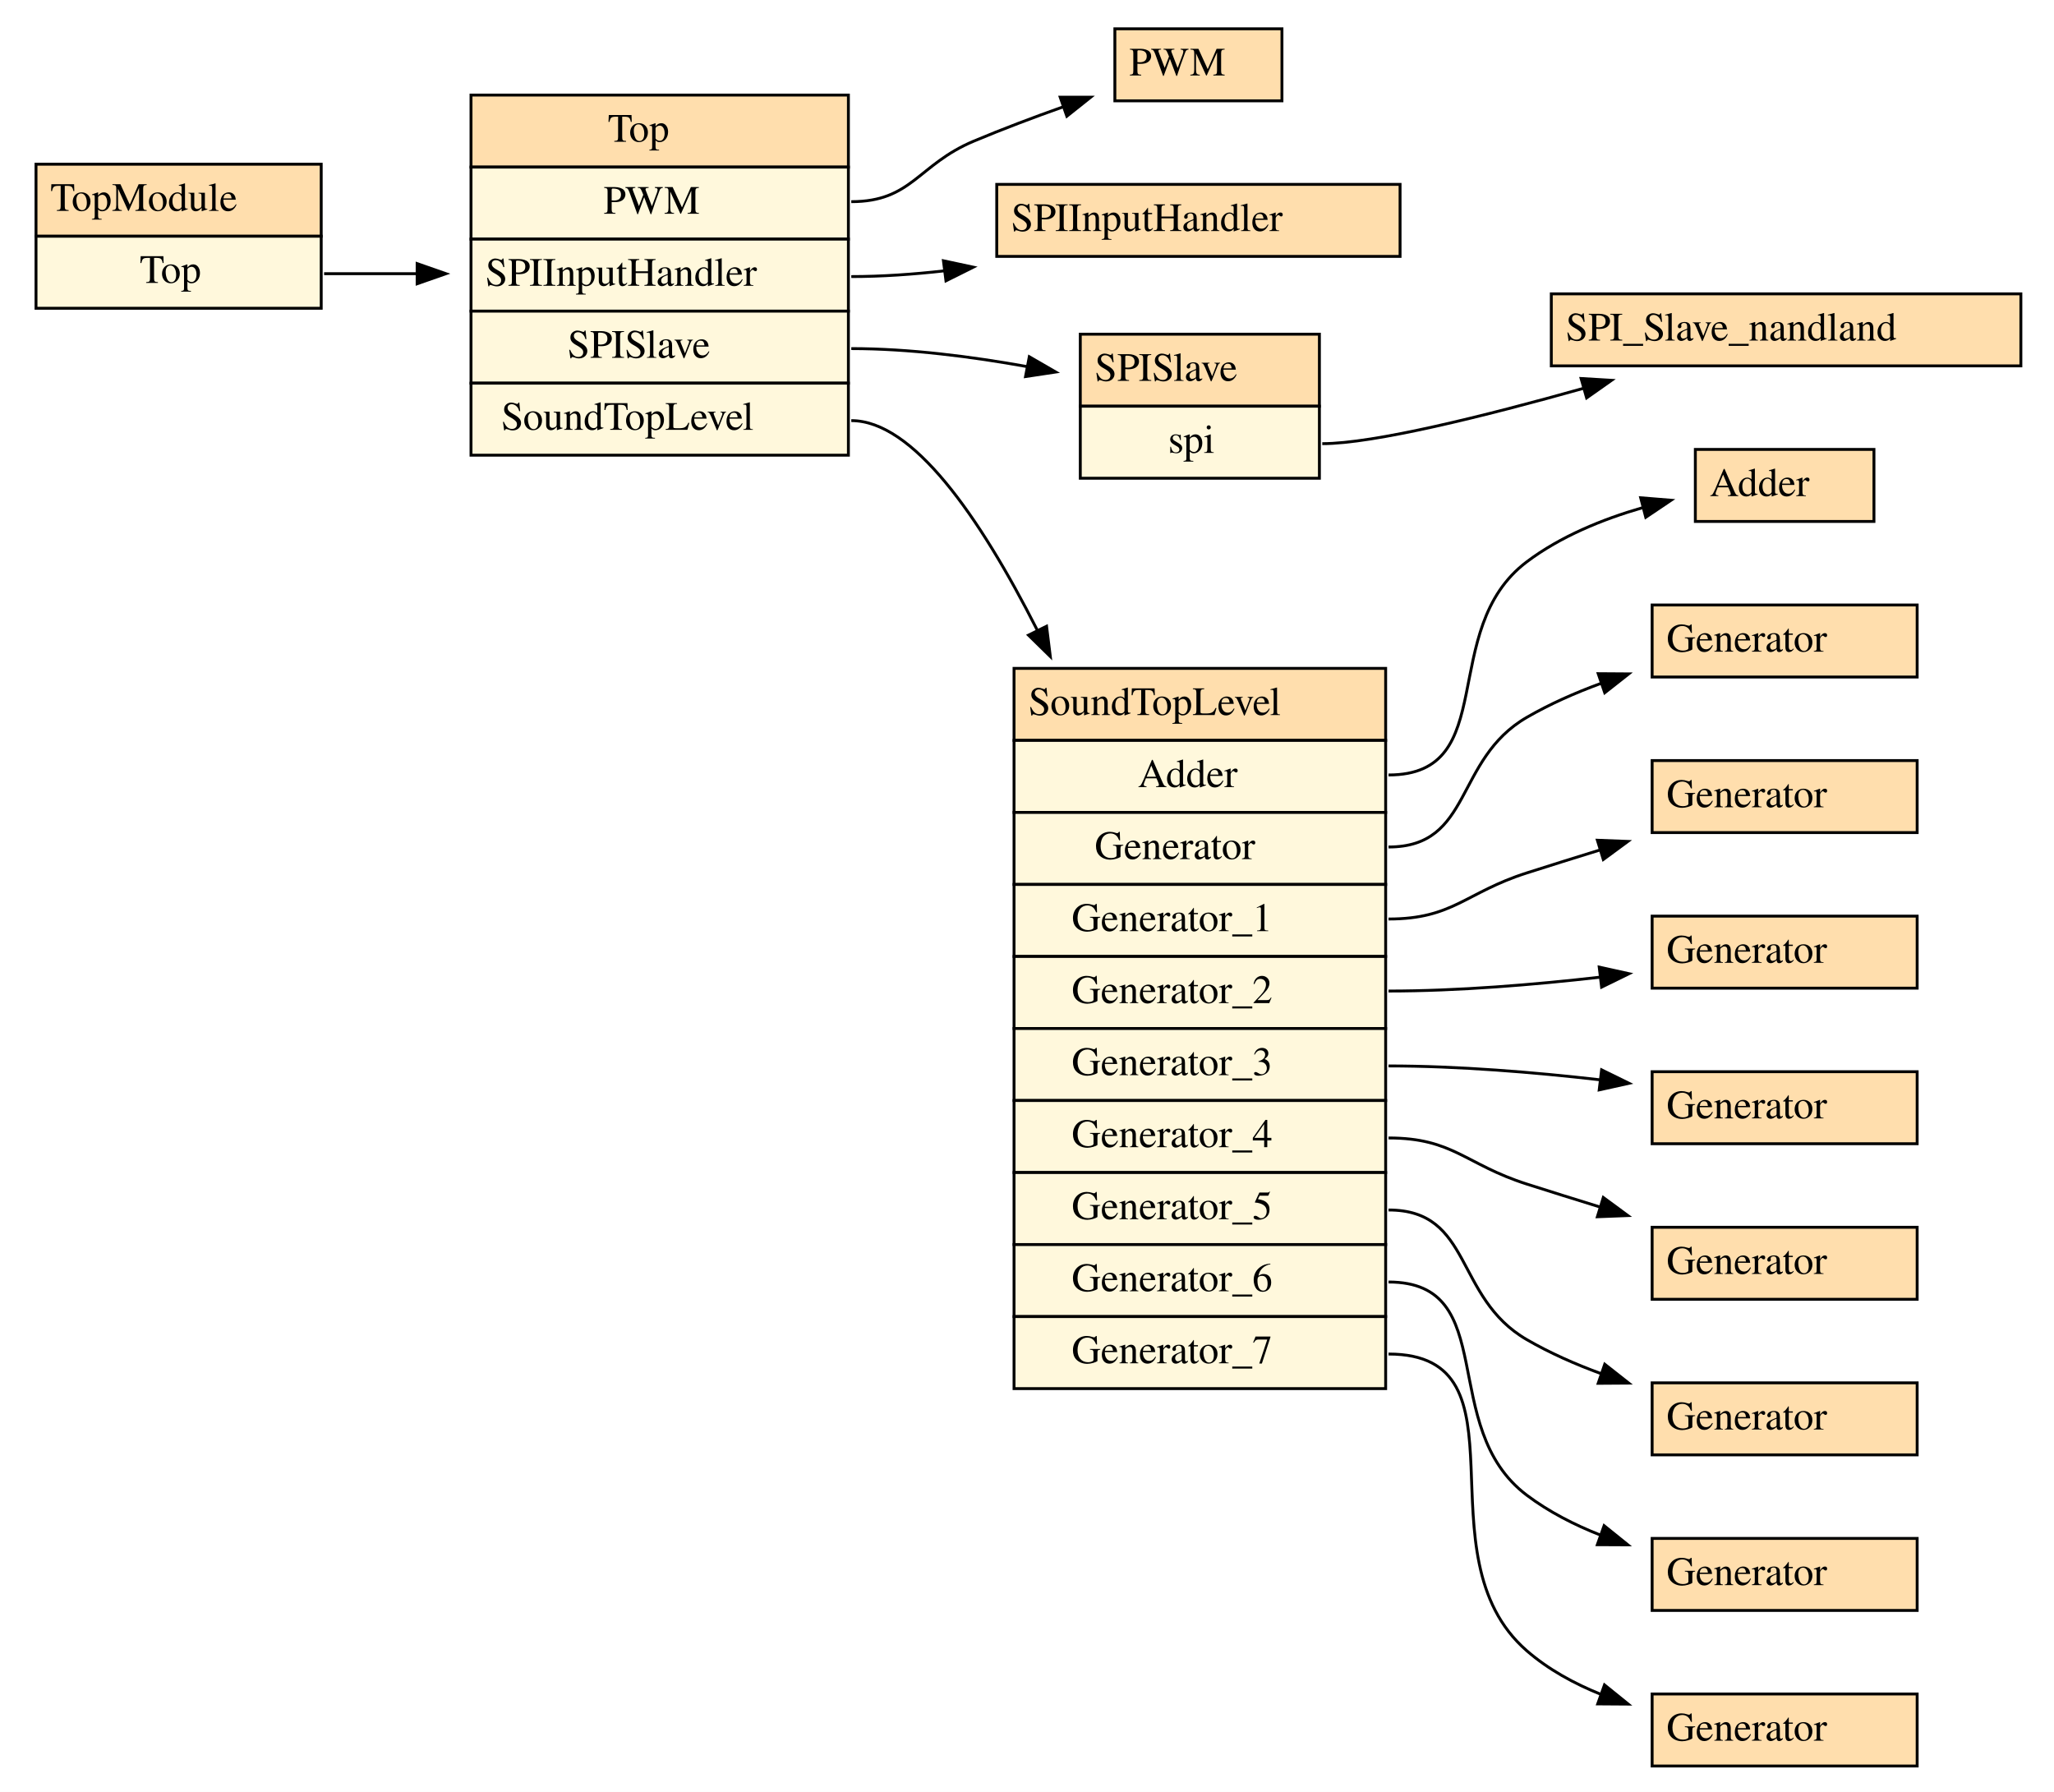
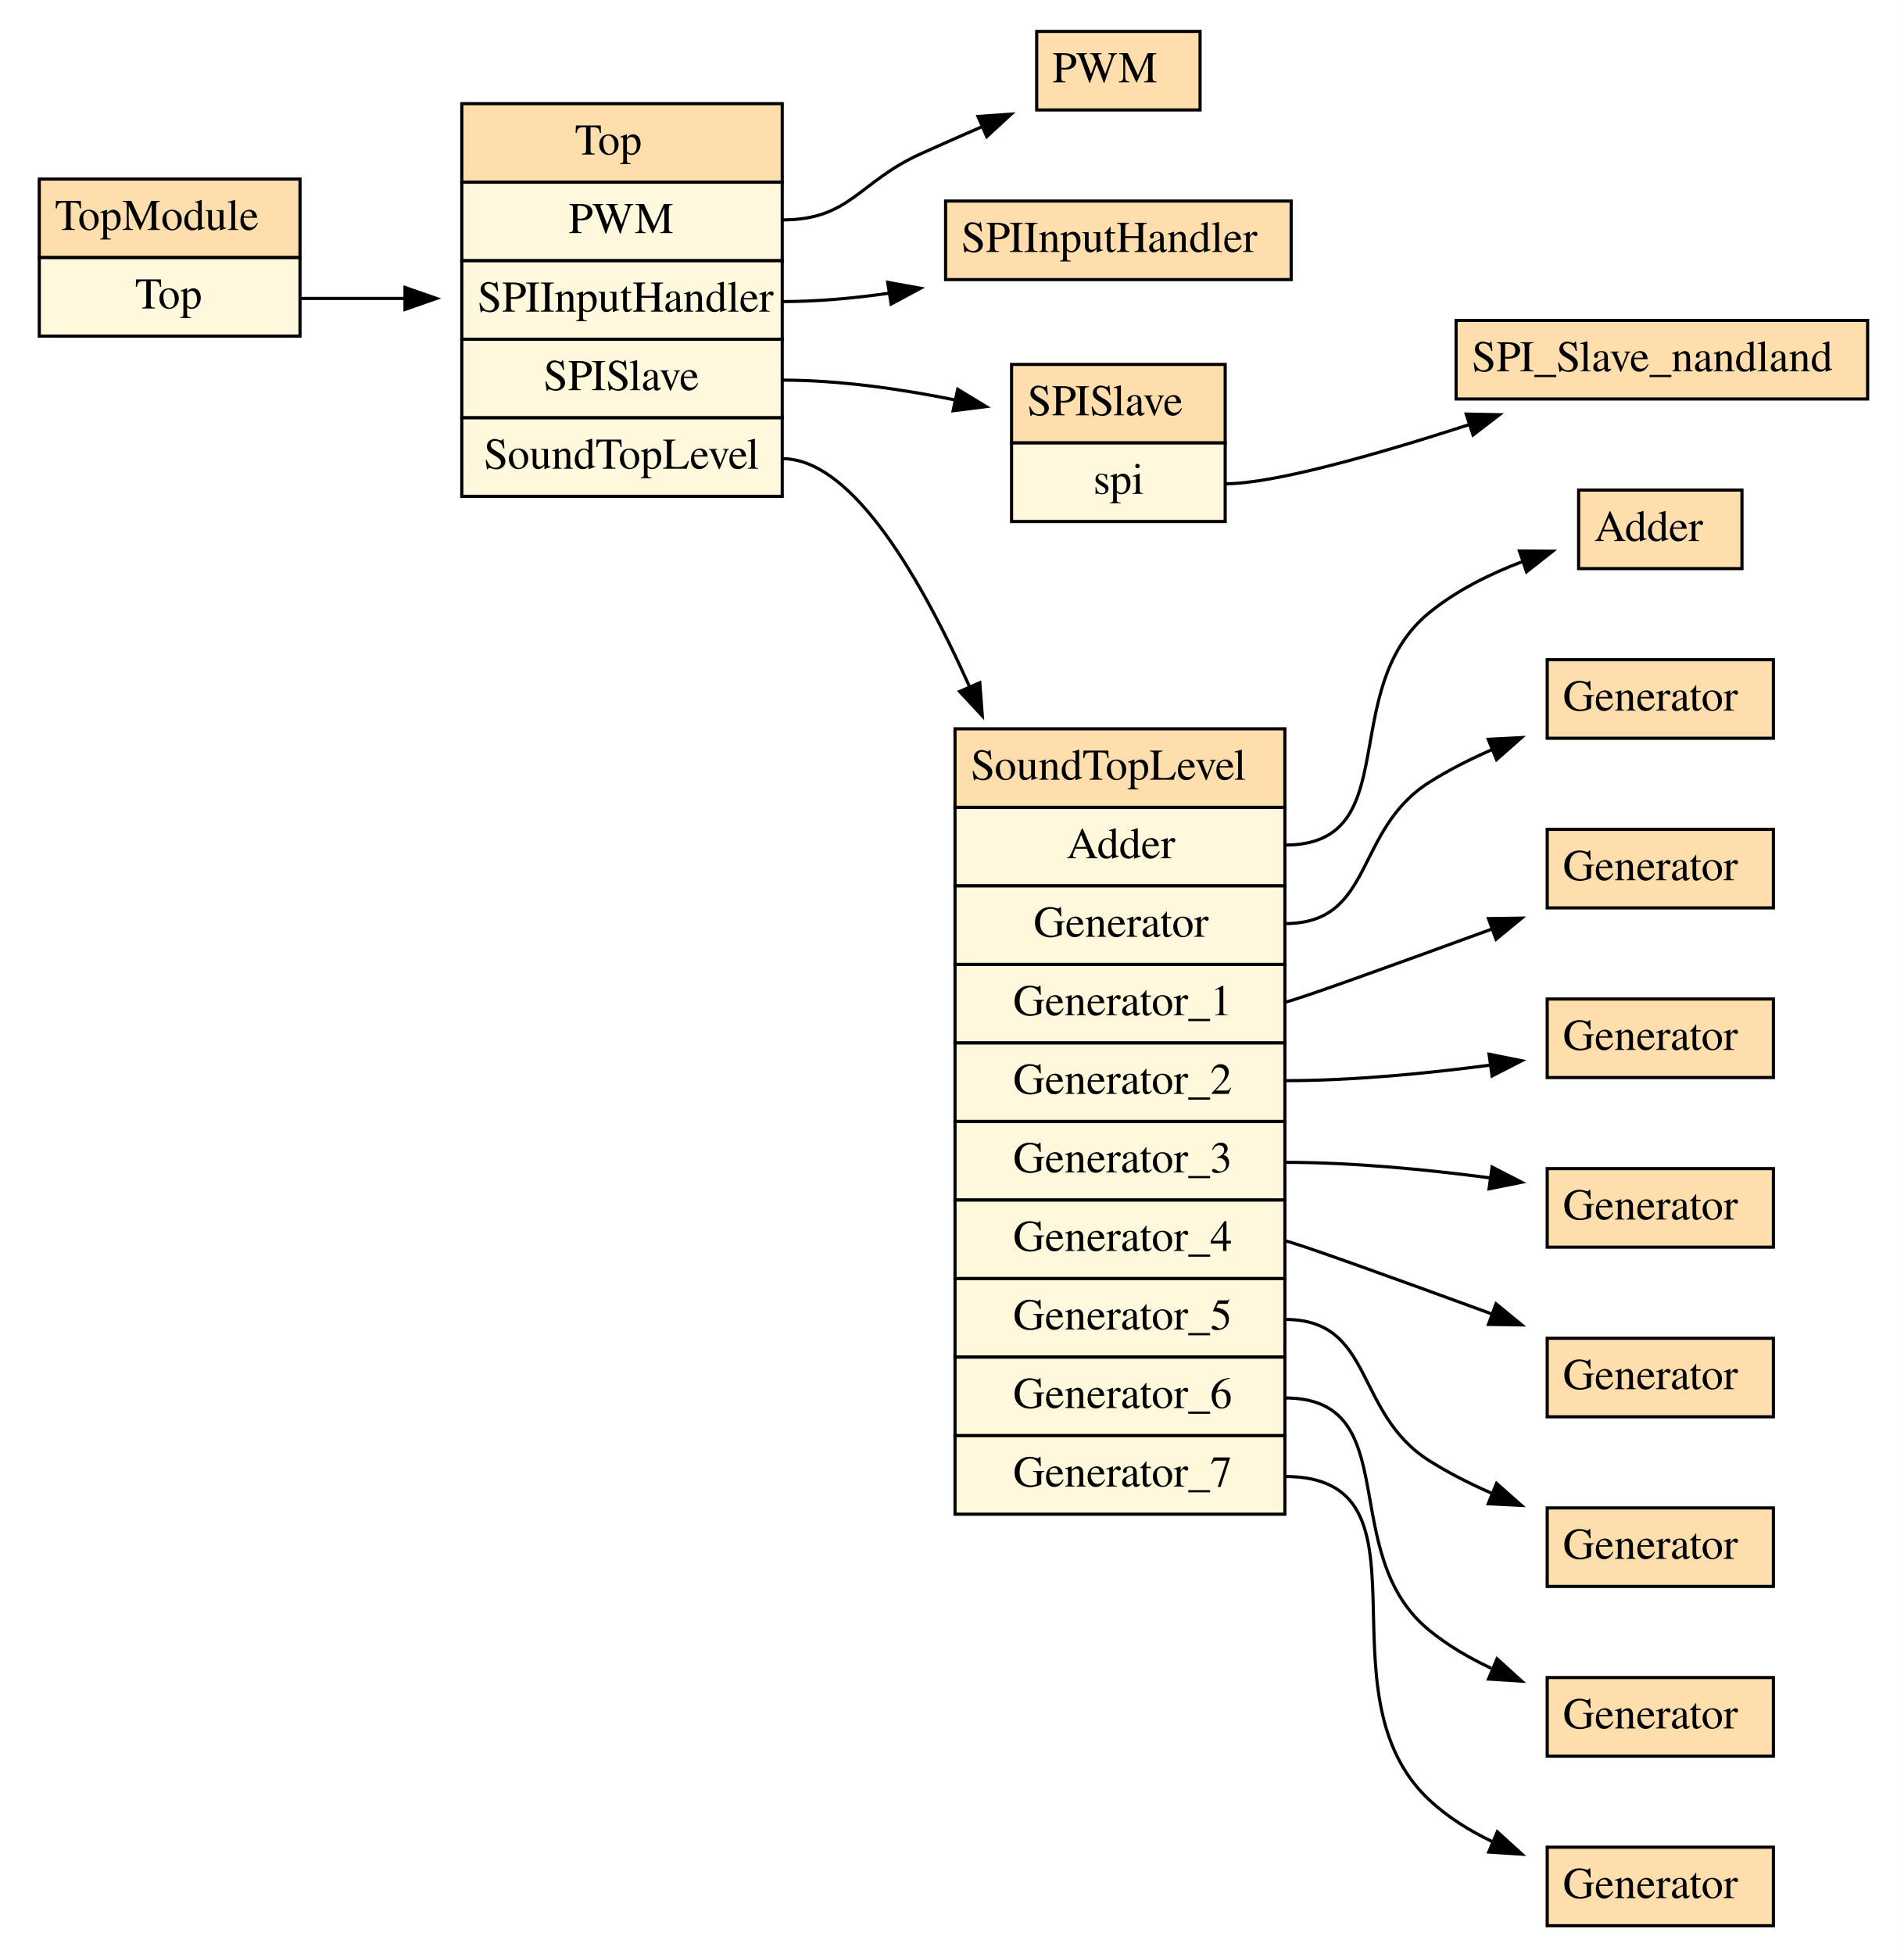
- <svg xmlns="http://www.w3.org/2000/svg" xmlns:xlink="http://www.w3.org/1999/xlink" width="713pt" height="622pt" viewBox="0.00 0.00 713.00 622.00">
+ <svg xmlns="http://www.w3.org/2000/svg" xmlns:xlink="http://www.w3.org/1999/xlink" width="606pt" height="622pt" viewBox="0.00 0.00 606.00 622.00">
  <g id="graph0" class="graph" transform="scale(1 1) rotate(0) translate(4 618)">
-     <polygon fill="white" stroke="transparent" points="-4,4 -4,-618 709,-618 709,4 -4,4" />
+     <polygon fill="#ffffff" stroke="transparent" points="-4,4 -4,-618 602,-618 602,4 -4,4" />
    <g id="node1" class="node">
      <g id="a_node1">
        <a xlink:href="TopModule.dot.svg" xlink:title="&lt;TABLE&gt;">
-           <polygon fill="#ffdead" stroke="transparent" points="8.5,-536 8.5,-561 107.5,-561 107.5,-536 8.5,-536" />
-           <polygon fill="none" stroke="black" points="8.5,-536 8.5,-561 107.5,-561 107.5,-536 8.5,-536" />
-           <text text-anchor="start" x="13.5" y="-544.8" font-family="Times,serif" font-size="14.00"> TopModule </text>
-           <polygon fill="#fff8dc" stroke="transparent" points="8.5,-511 8.5,-536 107.5,-536 107.5,-511 8.5,-511" />
-           <polygon fill="none" stroke="black" points="8.5,-511 8.5,-536 107.5,-536 107.5,-511 8.5,-511" />
-           <text text-anchor="start" x="44.5" y="-519.8" font-family="Times,serif" font-size="14.00">Top</text>
+           <polygon fill="#ffdead" stroke="transparent" points="8.5,-536 8.5,-561 91.5,-561 91.5,-536 8.5,-536" />
+           <polygon fill="none" stroke="#000000" points="8.5,-536 8.5,-561 91.5,-561 91.5,-536 8.5,-536" />
+           <text text-anchor="start" x="13.5" y="-544.8" font-family="Times,serif" font-size="14.00" fill="#000000"> TopModule </text>
+           <polygon fill="#fff8dc" stroke="transparent" points="8.5,-511 8.5,-536 91.5,-536 91.5,-511 8.5,-511" />
+           <polygon fill="none" stroke="#000000" points="8.5,-511 8.5,-536 91.5,-536 91.5,-511 8.5,-511" />
+           <text text-anchor="start" x="39" y="-519.8" font-family="Times,serif" font-size="14.00" fill="#000000">Top</text>
        </a>
      </g>
    </g>
    <g id="node2" class="node">
      <g id="a_node2">
        <a xlink:href="Top.dot.svg" xlink:title="&lt;TABLE&gt;">
-           <polygon fill="#ffdead" stroke="transparent" points="159.5,-560 159.5,-585 290.5,-585 290.5,-560 159.5,-560" />
-           <polygon fill="none" stroke="black" points="159.5,-560 159.5,-585 290.5,-585 290.5,-560 159.5,-560" />
-           <text text-anchor="start" x="207" y="-568.8" font-family="Times,serif" font-size="14.00"> Top </text>
-           <polygon fill="#fff8dc" stroke="transparent" points="159.5,-535 159.5,-560 290.5,-560 290.5,-535 159.5,-535" />
-           <polygon fill="none" stroke="black" points="159.5,-535 159.5,-560 290.5,-560 290.5,-535 159.5,-535" />
-           <text text-anchor="start" x="205.5" y="-543.8" font-family="Times,serif" font-size="14.00">PWM</text>
-           <polygon fill="#fff8dc" stroke="transparent" points="159.5,-510 159.5,-535 290.5,-535 290.5,-510 159.5,-510" />
-           <polygon fill="none" stroke="black" points="159.5,-510 159.5,-535 290.5,-535 290.5,-510 159.5,-510" />
-           <text text-anchor="start" x="164.5" y="-518.8" font-family="Times,serif" font-size="14.00">SPIInputHandler</text>
-           <polygon fill="#fff8dc" stroke="transparent" points="159.5,-485 159.5,-510 290.5,-510 290.5,-485 159.5,-485" />
-           <polygon fill="none" stroke="black" points="159.5,-485 159.5,-510 290.5,-510 290.5,-485 159.5,-485" />
-           <text text-anchor="start" x="193" y="-493.8" font-family="Times,serif" font-size="14.00">SPISlave</text>
-           <polygon fill="#fff8dc" stroke="transparent" points="159.5,-460 159.5,-485 290.5,-485 290.5,-460 159.5,-460" />
-           <polygon fill="none" stroke="black" points="159.5,-460 159.5,-485 290.5,-485 290.5,-460 159.5,-460" />
-           <text text-anchor="start" x="170" y="-468.8" font-family="Times,serif" font-size="14.00">SoundTopLevel</text>
+           <polygon fill="#ffdead" stroke="transparent" points="143,-560 143,-585 245,-585 245,-560 143,-560" />
+           <polygon fill="none" stroke="#000000" points="143,-560 143,-585 245,-585 245,-560 143,-560" />
+           <text text-anchor="start" x="179" y="-568.8" font-family="Times,serif" font-size="14.00" fill="#000000"> Top </text>
+           <polygon fill="#fff8dc" stroke="transparent" points="143,-535 143,-560 245,-560 245,-535 143,-535" />
+           <polygon fill="none" stroke="#000000" points="143,-535 143,-560 245,-560 245,-535 143,-535" />
+           <text text-anchor="start" x="177" y="-543.8" font-family="Times,serif" font-size="14.00" fill="#000000">PWM</text>
+           <polygon fill="#fff8dc" stroke="transparent" points="143,-510 143,-535 245,-535 245,-510 143,-510" />
+           <polygon fill="none" stroke="#000000" points="143,-510 143,-535 245,-535 245,-510 143,-510" />
+           <text text-anchor="start" x="148" y="-518.8" font-family="Times,serif" font-size="14.00" fill="#000000">SPIInputHandler</text>
+           <polygon fill="#fff8dc" stroke="transparent" points="143,-485 143,-510 245,-510 245,-485 143,-485" />
+           <polygon fill="none" stroke="#000000" points="143,-485 143,-510 245,-510 245,-485 143,-485" />
+           <text text-anchor="start" x="169" y="-493.8" font-family="Times,serif" font-size="14.00" fill="#000000">SPISlave</text>
+           <polygon fill="#fff8dc" stroke="transparent" points="143,-460 143,-485 245,-485 245,-460 143,-460" />
+           <polygon fill="none" stroke="#000000" points="143,-460 143,-485 245,-485 245,-460 143,-460" />
+           <text text-anchor="start" x="150" y="-468.8" font-family="Times,serif" font-size="14.00" fill="#000000">SoundTopLevel</text>
        </a>
      </g>
    </g>
    <g id="edge15" class="edge">
-       <path fill="none" stroke="black" d="M108.5,-523C118.86,-523 129.75,-523 140.53,-523" />
-       <polygon fill="black" stroke="black" points="140.8,-526.5 150.8,-523 140.8,-519.5 140.8,-526.5" />
+       <path fill="none" stroke="#000000" d="M91.5,-523C102.263,-523 113.662,-523 124.796,-523" />
+       <polygon fill="#000000" stroke="#000000" points="124.92,-526.5 134.92,-523 124.92,-519.5 124.92,-526.5" />
    </g>
    <g id="node3" class="node">
      <g id="a_node3">
        <a xlink:href="SPIInputHandler.dot.svg" xlink:title="&lt;TABLE&gt;">
-           <polygon fill="#ffdead" stroke="transparent" points="342,-529 342,-554 482,-554 482,-529 342,-529" />
-           <polygon fill="none" stroke="black" points="342,-529 342,-554 482,-554 482,-529 342,-529" />
-           <text text-anchor="start" x="347" y="-537.8" font-family="Times,serif" font-size="14.00"> SPIInputHandler </text>
+           <polygon fill="#ffdead" stroke="transparent" points="297,-529 297,-554 407,-554 407,-529 297,-529" />
+           <polygon fill="none" stroke="#000000" points="297,-529 297,-554 407,-554 407,-529 297,-529" />
+           <text text-anchor="start" x="302" y="-537.8" font-family="Times,serif" font-size="14.00" fill="#000000"> SPIInputHandler </text>
        </a>
      </g>
    </g>
    <g id="edge1" class="edge">
-       <path fill="none" stroke="black" d="M291.5,-522C302.05,-522 313.05,-522.77 323.92,-524" />
-       <polygon fill="black" stroke="black" points="323.49,-527.48 333.85,-525.26 324.37,-520.53 323.49,-527.48" />
+       <path fill="none" stroke="#000000" d="M245,-522C256.108,-522 267.757,-523.054 279.112,-524.679" />
+       <polygon fill="#000000" stroke="#000000" points="278.57,-528.137 288.994,-526.241 279.663,-521.223 278.57,-528.137" />
    </g>
    <g id="node4" class="node">
      <g id="a_node4">
        <a xlink:href="PWM.dot.svg" xlink:title="&lt;TABLE&gt;">
-           <polygon fill="#ffdead" stroke="transparent" points="383,-583 383,-608 441,-608 441,-583 383,-583" />
-           <polygon fill="none" stroke="black" points="383,-583 383,-608 441,-608 441,-583 383,-583" />
-           <text text-anchor="start" x="388" y="-591.8" font-family="Times,serif" font-size="14.00"> PWM </text>
+           <polygon fill="#ffdead" stroke="transparent" points="326,-583 326,-608 378,-608 378,-583 326,-583" />
+           <polygon fill="none" stroke="#000000" points="326,-583 326,-608 378,-608 378,-583 326,-583" />
+           <text text-anchor="start" x="331" y="-591.8" font-family="Times,serif" font-size="14.00" fill="#000000"> PWM </text>
        </a>
      </g>
    </g>
    <g id="edge2" class="edge">
-       <path fill="none" stroke="black" d="M291.5,-548C312.57,-548 314.58,-560.83 334,-569 343.9,-573.16 354.68,-577.23 364.96,-580.88" />
-       <polygon fill="black" stroke="black" points="364.02,-584.26 374.62,-584.26 366.33,-577.66 364.02,-584.26" />
+       <path fill="none" stroke="#000000" d="M245,-548C266.669,-548 269.26,-560.064 289,-569 295.264,-571.836 301.909,-574.767 308.446,-577.606" />
+       <polygon fill="#000000" stroke="#000000" points="307.318,-580.931 317.886,-581.677 310.09,-574.503 307.318,-580.931" />
    </g>
    <g id="node5" class="node">
      <g id="a_node5">
        <a xlink:href="SPISlave.dot.svg" xlink:title="&lt;TABLE&gt;">
-           <polygon fill="#ffdead" stroke="transparent" points="371,-477 371,-502 454,-502 454,-477 371,-477" />
-           <polygon fill="none" stroke="black" points="371,-477 371,-502 454,-502 454,-477 371,-477" />
-           <text text-anchor="start" x="376" y="-485.8" font-family="Times,serif" font-size="14.00"> SPISlave </text>
-           <polygon fill="#fff8dc" stroke="transparent" points="371,-452 371,-477 454,-477 454,-452 371,-452" />
-           <polygon fill="none" stroke="black" points="371,-452 371,-477 454,-477 454,-452 371,-452" />
-           <text text-anchor="start" x="401.5" y="-460.8" font-family="Times,serif" font-size="14.00">spi</text>
+           <polygon fill="#ffdead" stroke="transparent" points="318,-477 318,-502 386,-502 386,-477 318,-477" />
+           <polygon fill="none" stroke="#000000" points="318,-477 318,-502 386,-502 386,-477 318,-477" />
+           <text text-anchor="start" x="323" y="-485.8" font-family="Times,serif" font-size="14.00" fill="#000000"> SPISlave </text>
+           <polygon fill="#fff8dc" stroke="transparent" points="318,-452 318,-477 386,-477 386,-452 318,-452" />
+           <polygon fill="none" stroke="#000000" points="318,-452 318,-477 386,-477 386,-452 318,-452" />
+           <text text-anchor="start" x="344" y="-460.8" font-family="Times,serif" font-size="14.00" fill="#000000">spi</text>
        </a>
      </g>
    </g>
    <g id="edge4" class="edge">
-       <path fill="none" stroke="black" d="M291.5,-497C311.56,-497 333.26,-494.22 352.6,-490.74" />
-       <polygon fill="black" stroke="black" points="353.3,-494.17 362.47,-488.87 351.99,-487.29 353.3,-494.17" />
+       <path fill="none" stroke="#000000" d="M245,-497C263.088,-497 282.608,-494.204 299.961,-490.703" />
+       <polygon fill="#000000" stroke="#000000" points="300.854,-494.091 309.9,-488.576 299.389,-487.246 300.854,-494.091" />
    </g>
    <g id="node7" class="node">
      <g id="a_node7">
        <a xlink:href="SoundTopLevel.dot.svg" xlink:title="&lt;TABLE&gt;">
-           <polygon fill="#ffdead" stroke="transparent" points="348,-361 348,-386 477,-386 477,-361 348,-361" />
-           <polygon fill="none" stroke="black" points="348,-361 348,-386 477,-386 477,-361 348,-361" />
-           <text text-anchor="start" x="353" y="-369.8" font-family="Times,serif" font-size="14.00"> SoundTopLevel </text>
-           <polygon fill="#fff8dc" stroke="transparent" points="348,-336 348,-361 477,-361 477,-336 348,-336" />
-           <polygon fill="none" stroke="black" points="348,-336 348,-361 477,-361 477,-336 348,-336" />
-           <text text-anchor="start" x="391" y="-344.8" font-family="Times,serif" font-size="14.00">Adder</text>
-           <polygon fill="#fff8dc" stroke="transparent" points="348,-311 348,-336 477,-336 477,-311 348,-311" />
-           <polygon fill="none" stroke="black" points="348,-311 348,-336 477,-336 477,-311 348,-311" />
-           <text text-anchor="start" x="376" y="-319.8" font-family="Times,serif" font-size="14.00">Generator</text>
-           <polygon fill="#fff8dc" stroke="transparent" points="348,-286 348,-311 477,-311 477,-286 348,-286" />
-           <polygon fill="none" stroke="black" points="348,-286 348,-311 477,-311 477,-286 348,-286" />
-           <text text-anchor="start" x="368" y="-294.8" font-family="Times,serif" font-size="14.00">Generator_1</text>
-           <polygon fill="#fff8dc" stroke="transparent" points="348,-261 348,-286 477,-286 477,-261 348,-261" />
-           <polygon fill="none" stroke="black" points="348,-261 348,-286 477,-286 477,-261 348,-261" />
-           <text text-anchor="start" x="368" y="-269.8" font-family="Times,serif" font-size="14.00">Generator_2</text>
-           <polygon fill="#fff8dc" stroke="transparent" points="348,-236 348,-261 477,-261 477,-236 348,-236" />
-           <polygon fill="none" stroke="black" points="348,-236 348,-261 477,-261 477,-236 348,-236" />
-           <text text-anchor="start" x="368" y="-244.8" font-family="Times,serif" font-size="14.00">Generator_3</text>
-           <polygon fill="#fff8dc" stroke="transparent" points="348,-211 348,-236 477,-236 477,-211 348,-211" />
-           <polygon fill="none" stroke="black" points="348,-211 348,-236 477,-236 477,-211 348,-211" />
-           <text text-anchor="start" x="368" y="-219.8" font-family="Times,serif" font-size="14.00">Generator_4</text>
-           <polygon fill="#fff8dc" stroke="transparent" points="348,-186 348,-211 477,-211 477,-186 348,-186" />
-           <polygon fill="none" stroke="black" points="348,-186 348,-211 477,-211 477,-186 348,-186" />
-           <text text-anchor="start" x="368" y="-194.8" font-family="Times,serif" font-size="14.00">Generator_5</text>
-           <polygon fill="#fff8dc" stroke="transparent" points="348,-161 348,-186 477,-186 477,-161 348,-161" />
-           <polygon fill="none" stroke="black" points="348,-161 348,-186 477,-186 477,-161 348,-161" />
-           <text text-anchor="start" x="368" y="-169.8" font-family="Times,serif" font-size="14.00">Generator_6</text>
-           <polygon fill="#fff8dc" stroke="transparent" points="348,-136 348,-161 477,-161 477,-136 348,-136" />
-           <polygon fill="none" stroke="black" points="348,-136 348,-161 477,-161 477,-136 348,-136" />
-           <text text-anchor="start" x="368" y="-144.8" font-family="Times,serif" font-size="14.00">Generator_7</text>
+           <polygon fill="#ffdead" stroke="transparent" points="300,-361 300,-386 405,-386 405,-361 300,-361" />
+           <polygon fill="none" stroke="#000000" points="300,-361 300,-386 405,-386 405,-361 300,-361" />
+           <text text-anchor="start" x="305" y="-369.8" font-family="Times,serif" font-size="14.00" fill="#000000"> SoundTopLevel </text>
+           <polygon fill="#fff8dc" stroke="transparent" points="300,-336 300,-361 405,-361 405,-336 300,-336" />
+           <polygon fill="none" stroke="#000000" points="300,-336 300,-361 405,-361 405,-336 300,-336" />
+           <text text-anchor="start" x="335.5" y="-344.8" font-family="Times,serif" font-size="14.00" fill="#000000">Adder</text>
+           <polygon fill="#fff8dc" stroke="transparent" points="300,-311 300,-336 405,-336 405,-311 300,-311" />
+           <polygon fill="none" stroke="#000000" points="300,-311 300,-336 405,-336 405,-311 300,-311" />
+           <text text-anchor="start" x="325" y="-319.8" font-family="Times,serif" font-size="14.00" fill="#000000">Generator</text>
+           <polygon fill="#fff8dc" stroke="transparent" points="300,-286 300,-311 405,-311 405,-286 300,-286" />
+           <polygon fill="none" stroke="#000000" points="300,-286 300,-311 405,-311 405,-286 300,-286" />
+           <text text-anchor="start" x="318.5" y="-294.8" font-family="Times,serif" font-size="14.00" fill="#000000">Generator_1</text>
+           <polygon fill="#fff8dc" stroke="transparent" points="300,-261 300,-286 405,-286 405,-261 300,-261" />
+           <polygon fill="none" stroke="#000000" points="300,-261 300,-286 405,-286 405,-261 300,-261" />
+           <text text-anchor="start" x="318.5" y="-269.8" font-family="Times,serif" font-size="14.00" fill="#000000">Generator_2</text>
+           <polygon fill="#fff8dc" stroke="transparent" points="300,-236 300,-261 405,-261 405,-236 300,-236" />
+           <polygon fill="none" stroke="#000000" points="300,-236 300,-261 405,-261 405,-236 300,-236" />
+           <text text-anchor="start" x="318.5" y="-244.8" font-family="Times,serif" font-size="14.00" fill="#000000">Generator_3</text>
+           <polygon fill="#fff8dc" stroke="transparent" points="300,-211 300,-236 405,-236 405,-211 300,-211" />
+           <polygon fill="none" stroke="#000000" points="300,-211 300,-236 405,-236 405,-211 300,-211" />
+           <text text-anchor="start" x="318.5" y="-219.8" font-family="Times,serif" font-size="14.00" fill="#000000">Generator_4</text>
+           <polygon fill="#fff8dc" stroke="transparent" points="300,-186 300,-211 405,-211 405,-186 300,-186" />
+           <polygon fill="none" stroke="#000000" points="300,-186 300,-211 405,-211 405,-186 300,-186" />
+           <text text-anchor="start" x="318.5" y="-194.8" font-family="Times,serif" font-size="14.00" fill="#000000">Generator_5</text>
+           <polygon fill="#fff8dc" stroke="transparent" points="300,-161 300,-186 405,-186 405,-161 300,-161" />
+           <polygon fill="none" stroke="#000000" points="300,-161 300,-186 405,-186 405,-161 300,-161" />
+           <text text-anchor="start" x="318.5" y="-169.8" font-family="Times,serif" font-size="14.00" fill="#000000">Generator_6</text>
+           <polygon fill="#fff8dc" stroke="transparent" points="300,-136 300,-161 405,-161 405,-136 300,-136" />
+           <polygon fill="none" stroke="#000000" points="300,-136 300,-161 405,-161 405,-136 300,-136" />
+           <text text-anchor="start" x="318.5" y="-144.8" font-family="Times,serif" font-size="14.00" fill="#000000">Generator_7</text>
        </a>
      </g>
    </g>
    <g id="edge14" class="edge">
-       <path fill="none" stroke="black" d="M291.5,-472C312.78,-472 335.89,-439.09 356.07,-399.26" />
-       <polygon fill="black" stroke="black" points="359.29,-400.63 360.59,-390.12 353.02,-397.53 359.29,-400.63" />
+       <path fill="none" stroke="#000000" d="M245,-472C265.719,-472 286.727,-439.228 304.577,-399.514" />
+       <polygon fill="#000000" stroke="#000000" points="307.885,-400.684 308.689,-390.12 301.473,-397.877 307.885,-400.684" />
    </g>
    <g id="node6" class="node">
      <g id="a_node6">
        <a xlink:href="SPI_Slave_nandland.dot.svg" xlink:title="&lt;TABLE&gt;">
-           <polygon fill="#ffdead" stroke="transparent" points="534.5,-491 534.5,-516 697.5,-516 697.5,-491 534.5,-491" />
-           <polygon fill="none" stroke="black" points="534.5,-491 534.5,-516 697.5,-516 697.5,-491 534.5,-491" />
-           <text text-anchor="start" x="539.5" y="-499.8" font-family="Times,serif" font-size="14.00"> SPI_Slave_nandland </text>
+           <polygon fill="#ffdead" stroke="transparent" points="459.5,-491 459.5,-516 590.5,-516 590.5,-491 459.5,-491" />
+           <polygon fill="none" stroke="#000000" points="459.5,-491 459.5,-516 590.5,-516 590.5,-491 459.5,-491" />
+           <text text-anchor="start" x="464.5" y="-499.8" font-family="Times,serif" font-size="14.00" fill="#000000"> SPI_Slave_nandland </text>
        </a>
      </g>
    </g>
    <g id="edge3" class="edge">
-       <path fill="none" stroke="black" d="M455,-464C472.81,-464 511.15,-473.5 545.77,-483.24" />
-       <polygon fill="black" stroke="black" points="544.84,-486.62 555.42,-485.99 546.76,-479.89 544.84,-486.62" />
+       <path fill="none" stroke="#000000" d="M386,-464C401.413,-464 434.056,-473.26 463.781,-482.868" />
+       <polygon fill="#000000" stroke="#000000" points="462.711,-486.201 473.304,-485.989 464.891,-479.549 462.711,-486.201" />
    </g>
    <g id="node8" class="node">
      <g id="a_node8">
        <a xlink:href="Generator.dot.svg" xlink:title="&lt;TABLE&gt;">
-           <polygon fill="#ffdead" stroke="transparent" points="569.5,-383 569.5,-408 661.5,-408 661.5,-383 569.5,-383" />
-           <polygon fill="none" stroke="black" points="569.5,-383 569.5,-408 661.5,-408 661.5,-383 569.5,-383" />
-           <text text-anchor="start" x="574.5" y="-391.8" font-family="Times,serif" font-size="14.00"> Generator </text>
+           <polygon fill="#ffdead" stroke="transparent" points="488.5,-383 488.5,-408 560.5,-408 560.5,-383 488.5,-383" />
+           <polygon fill="none" stroke="#000000" points="488.5,-383 488.5,-408 560.5,-408 560.5,-383 488.5,-383" />
+           <text text-anchor="start" x="493.5" y="-391.8" font-family="Times,serif" font-size="14.00" fill="#000000"> Generator </text>
        </a>
      </g>
    </g>
    <g id="edge5" class="edge">
-       <path fill="none" stroke="black" d="M478,-324C507.24,-324 500.69,-354.35 526,-369 533.96,-373.61 542.79,-377.51 551.71,-380.78" />
-       <polygon fill="black" stroke="black" points="550.78,-384.16 561.37,-384.09 553.05,-377.54 550.78,-384.16" />
+       <path fill="none" stroke="#000000" d="M405,-324C433.6,-324 426.817,-353.73 451,-369 457.164,-372.892 463.971,-376.339 470.88,-379.355" />
+       <polygon fill="#000000" stroke="#000000" points="469.734,-382.667 480.315,-383.203 472.378,-376.186 469.734,-382.667" />
    </g>
    <g id="node9" class="node">
      <g id="a_node9">
        <a xlink:href="Generator.dot.svg" xlink:title="&lt;TABLE&gt;">
-           <polygon fill="#ffdead" stroke="transparent" points="569.5,-59 569.5,-84 661.5,-84 661.5,-59 569.5,-59" />
-           <polygon fill="none" stroke="black" points="569.5,-59 569.5,-84 661.5,-84 661.5,-59 569.5,-59" />
-           <text text-anchor="start" x="574.5" y="-67.8" font-family="Times,serif" font-size="14.00"> Generator </text>
+           <polygon fill="#ffdead" stroke="transparent" points="488.5,-59 488.5,-84 560.5,-84 560.5,-59 488.5,-59" />
+           <polygon fill="none" stroke="#000000" points="488.5,-59 488.5,-84 560.5,-84 560.5,-59 488.5,-59" />
+           <text text-anchor="start" x="493.5" y="-67.8" font-family="Times,serif" font-size="14.00" fill="#000000"> Generator </text>
        </a>
      </g>
    </g>
    <g id="edge6" class="edge">
-       <path fill="none" stroke="black" d="M478,-173C517.2,-173 494.69,-122.59 526,-99 533.62,-93.26 542.46,-88.73 551.55,-85.16" />
-       <polygon fill="black" stroke="black" points="552.83,-88.42 561.08,-81.77 550.48,-81.82 552.83,-88.42" />
+       <path fill="none" stroke="#000000" d="M405,-173C443.725,-173 420.97,-123.451 451,-99 456.87,-94.22 463.665,-90.242 470.704,-86.944" />
+       <polygon fill="#000000" stroke="#000000" points="472.538,-89.969 480.389,-82.855 469.815,-83.52 472.538,-89.969" />
    </g>
    <g id="node10" class="node">
      <g id="a_node10">
        <a xlink:href="Generator.dot.svg" xlink:title="&lt;TABLE&gt;">
-           <polygon fill="#ffdead" stroke="transparent" points="569.5,-221 569.5,-246 661.5,-246 661.5,-221 569.5,-221" />
-           <polygon fill="none" stroke="black" points="569.5,-221 569.5,-246 661.5,-246 661.5,-221 569.5,-221" />
-           <text text-anchor="start" x="574.5" y="-229.8" font-family="Times,serif" font-size="14.00"> Generator </text>
+           <polygon fill="#ffdead" stroke="transparent" points="488.5,-221 488.5,-246 560.5,-246 560.5,-221 488.5,-221" />
+           <polygon fill="none" stroke="#000000" points="488.5,-221 488.5,-246 560.5,-246 560.5,-221 488.5,-221" />
+           <text text-anchor="start" x="493.5" y="-229.8" font-family="Times,serif" font-size="14.00" fill="#000000"> Generator </text>
        </a>
      </g>
    </g>
    <g id="edge7" class="edge">
-       <path fill="none" stroke="black" d="M478,-248C502.07,-248 528.41,-245.82 551.47,-243.18" />
-       <polygon fill="black" stroke="black" points="551.96,-246.64 561.47,-241.98 551.13,-239.69 551.96,-246.64" />
+       <path fill="none" stroke="#000000" d="M405,-248C426.443,-248 449.905,-245.749 470.318,-243.052" />
+       <polygon fill="#000000" stroke="#000000" points="470.955,-246.497 480.379,-241.655 469.992,-239.564 470.955,-246.497" />
    </g>
    <g id="node11" class="node">
      <g id="a_node11">
        <a xlink:href="Adder.dot.svg" xlink:title="&lt;TABLE&gt;">
-           <polygon fill="#ffdead" stroke="transparent" points="584.5,-437 584.5,-462 646.5,-462 646.5,-437 584.5,-437" />
-           <polygon fill="none" stroke="black" points="584.5,-437 584.5,-462 646.5,-462 646.5,-437 584.5,-437" />
-           <text text-anchor="start" x="589.5" y="-445.8" font-family="Times,serif" font-size="14.00"> Adder </text>
+           <polygon fill="#ffdead" stroke="transparent" points="498.5,-437 498.5,-462 550.5,-462 550.5,-437 498.5,-437" />
+           <polygon fill="none" stroke="#000000" points="498.5,-437 498.5,-462 550.5,-462 550.5,-437 498.5,-437" />
+           <text text-anchor="start" x="503.5" y="-445.8" font-family="Times,serif" font-size="14.00" fill="#000000"> Adder </text>
        </a>
      </g>
    </g>
    <g id="edge8" class="edge">
-       <path fill="none" stroke="black" d="M478,-349C517.2,-349 494.69,-399.41 526,-423 537.67,-431.79 552.21,-437.74 566.12,-441.76" />
-       <polygon fill="black" stroke="black" points="565.52,-445.22 576.08,-444.36 567.29,-438.45 565.52,-445.22" />
+       <path fill="none" stroke="#000000" d="M405,-349C443.725,-349 420.97,-398.549 451,-423 459.636,-430.031 470.272,-435.328 480.743,-439.279" />
+       <polygon fill="#000000" stroke="#000000" points="479.656,-442.606 490.251,-442.541 481.928,-435.985 479.656,-442.606" />
    </g>
    <g id="node12" class="node">
      <g id="a_node12">
        <a xlink:href="Generator.dot.svg" xlink:title="&lt;TABLE&gt;">
-           <polygon fill="#ffdead" stroke="transparent" points="569.5,-113 569.5,-138 661.5,-138 661.5,-113 569.5,-113" />
-           <polygon fill="none" stroke="black" points="569.5,-113 569.5,-138 661.5,-138 661.5,-113 569.5,-113" />
-           <text text-anchor="start" x="574.5" y="-121.8" font-family="Times,serif" font-size="14.00"> Generator </text>
+           <polygon fill="#ffdead" stroke="transparent" points="488.5,-113 488.5,-138 560.5,-138 560.5,-113 488.5,-113" />
+           <polygon fill="none" stroke="#000000" points="488.5,-113 488.5,-138 560.5,-138 560.5,-113 488.5,-113" />
+           <text text-anchor="start" x="493.5" y="-121.8" font-family="Times,serif" font-size="14.00" fill="#000000"> Generator </text>
        </a>
      </g>
    </g>
    <g id="edge9" class="edge">
-       <path fill="none" stroke="black" d="M478,-198C507.24,-198 500.69,-167.65 526,-153 533.96,-148.39 542.79,-144.49 551.71,-141.22" />
-       <polygon fill="black" stroke="black" points="553.05,-144.46 561.37,-137.91 550.78,-137.84 553.05,-144.46" />
+       <path fill="none" stroke="#000000" d="M405,-198C433.6,-198 426.817,-168.27 451,-153 457.164,-149.108 463.971,-145.661 470.88,-142.645" />
+       <polygon fill="#000000" stroke="#000000" points="472.378,-145.814 480.315,-138.797 469.734,-139.333 472.378,-145.814" />
    </g>
    <g id="node13" class="node">
      <g id="a_node13">
        <a xlink:href="Generator.dot.svg" xlink:title="&lt;TABLE&gt;">
-           <polygon fill="#ffdead" stroke="transparent" points="569.5,-275 569.5,-300 661.5,-300 661.5,-275 569.5,-275" />
-           <polygon fill="none" stroke="black" points="569.5,-275 569.5,-300 661.5,-300 661.5,-275 569.5,-275" />
-           <text text-anchor="start" x="574.5" y="-283.8" font-family="Times,serif" font-size="14.00"> Generator </text>
+           <polygon fill="#ffdead" stroke="transparent" points="488.5,-275 488.5,-300 560.5,-300 560.5,-275 488.5,-275" />
+           <polygon fill="none" stroke="#000000" points="488.5,-275 488.5,-300 560.5,-300 560.5,-275 488.5,-275" />
+           <text text-anchor="start" x="493.5" y="-283.8" font-family="Times,serif" font-size="14.00" fill="#000000"> Generator </text>
        </a>
      </g>
    </g>
    <g id="edge10" class="edge">
-       <path fill="none" stroke="black" d="M478,-274C502.07,-274 528.41,-276.18 551.47,-278.82" />
-       <polygon fill="black" stroke="black" points="551.13,-282.31 561.47,-280.02 551.96,-275.36 551.13,-282.31" />
+       <path fill="none" stroke="#000000" d="M405,-274C426.443,-274 449.905,-276.251 470.318,-278.948" />
+       <polygon fill="#000000" stroke="#000000" points="469.992,-282.437 480.379,-280.345 470.955,-275.503 469.992,-282.437" />
    </g>
    <g id="node14" class="node">
      <g id="a_node14">
        <a xlink:href="Generator.dot.svg" xlink:title="&lt;TABLE&gt;">
-           <polygon fill="#ffdead" stroke="transparent" points="569.5,-329 569.5,-354 661.5,-354 661.5,-329 569.5,-329" />
-           <polygon fill="none" stroke="black" points="569.5,-329 569.5,-354 661.5,-354 661.5,-329 569.5,-329" />
-           <text text-anchor="start" x="574.5" y="-337.8" font-family="Times,serif" font-size="14.00"> Generator </text>
+           <polygon fill="#ffdead" stroke="transparent" points="488.5,-329 488.5,-354 560.5,-354 560.5,-329 488.5,-329" />
+           <polygon fill="none" stroke="#000000" points="488.5,-329 488.5,-354 560.5,-354 560.5,-329 488.5,-329" />
+           <text text-anchor="start" x="493.5" y="-337.8" font-family="Times,serif" font-size="14.00" fill="#000000"> Generator </text>
        </a>
      </g>
    </g>
    <g id="edge11" class="edge">
-       <path fill="none" stroke="black" d="M478,-299C500.49,-299 504.58,-308.16 526,-315 534.23,-317.63 542.9,-320.34 551.48,-322.99" />
-       <polygon fill="black" stroke="black" points="550.49,-326.35 561.08,-325.94 552.55,-319.66 550.49,-326.35" />
+       <path fill="none" stroke="#000000" d="M405,-299C406.861,-299 440.006,-310.964 470.915,-322.27" />
+       <polygon fill="#000000" stroke="#000000" points="469.805,-325.591 480.398,-325.743 472.212,-319.017 469.805,-325.591" />
    </g>
    <g id="node15" class="node">
      <g id="a_node15">
        <a xlink:href="Generator.dot.svg" xlink:title="&lt;TABLE&gt;">
-           <polygon fill="#ffdead" stroke="transparent" points="569.5,-5 569.5,-30 661.5,-30 661.5,-5 569.5,-5" />
-           <polygon fill="none" stroke="black" points="569.5,-5 569.5,-30 661.5,-30 661.5,-5 569.5,-5" />
-           <text text-anchor="start" x="574.5" y="-13.8" font-family="Times,serif" font-size="14.00"> Generator </text>
+           <polygon fill="#ffdead" stroke="transparent" points="488.5,-5 488.5,-30 560.5,-30 560.5,-5 488.5,-5" />
+           <polygon fill="none" stroke="#000000" points="488.5,-5 488.5,-30 560.5,-30 560.5,-5 488.5,-5" />
+           <text text-anchor="start" x="493.5" y="-13.8" font-family="Times,serif" font-size="14.00" fill="#000000"> Generator </text>
        </a>
      </g>
    </g>
    <g id="edge12" class="edge">
-       <path fill="none" stroke="black" d="M478,-148C528.5,-148 487.88,-78.13 526,-45 533.46,-38.52 542.44,-33.6 551.78,-29.85" />
-       <polygon fill="black" stroke="black" points="552.96,-33.15 561.2,-26.49 550.61,-26.56 552.96,-33.15" />
+       <path fill="none" stroke="#000000" d="M405,-148C455.136,-148 414.365,-79.226 451,-45 456.797,-39.584 463.771,-35.234 471.084,-31.746" />
+       <polygon fill="#000000" stroke="#000000" points="472.621,-34.896 480.464,-27.773 469.891,-28.45 472.621,-34.896" />
    </g>
    <g id="node16" class="node">
      <g id="a_node16">
        <a xlink:href="Generator.dot.svg" xlink:title="&lt;TABLE&gt;">
-           <polygon fill="#ffdead" stroke="transparent" points="569.5,-167 569.5,-192 661.5,-192 661.5,-167 569.5,-167" />
-           <polygon fill="none" stroke="black" points="569.5,-167 569.5,-192 661.5,-192 661.5,-167 569.5,-167" />
-           <text text-anchor="start" x="574.5" y="-175.8" font-family="Times,serif" font-size="14.00"> Generator </text>
+           <polygon fill="#ffdead" stroke="transparent" points="488.5,-167 488.5,-192 560.5,-192 560.5,-167 488.5,-167" />
+           <polygon fill="none" stroke="#000000" points="488.5,-167 488.5,-192 560.5,-192 560.5,-167 488.5,-167" />
+           <text text-anchor="start" x="493.5" y="-175.8" font-family="Times,serif" font-size="14.00" fill="#000000"> Generator </text>
        </a>
      </g>
    </g>
    <g id="edge13" class="edge">
-       <path fill="none" stroke="black" d="M478,-223C500.49,-223 504.58,-213.84 526,-207 534.23,-204.37 542.9,-201.66 551.48,-199.01" />
-       <polygon fill="black" stroke="black" points="552.55,-202.34 561.08,-196.06 550.49,-195.65 552.55,-202.34" />
+       <path fill="none" stroke="#000000" d="M405,-223C406.861,-223 440.006,-211.036 470.915,-199.73" />
+       <polygon fill="#000000" stroke="#000000" points="472.212,-202.982 480.398,-196.256 469.805,-196.41 472.212,-202.982" />
    </g>
  </g>
</svg>
